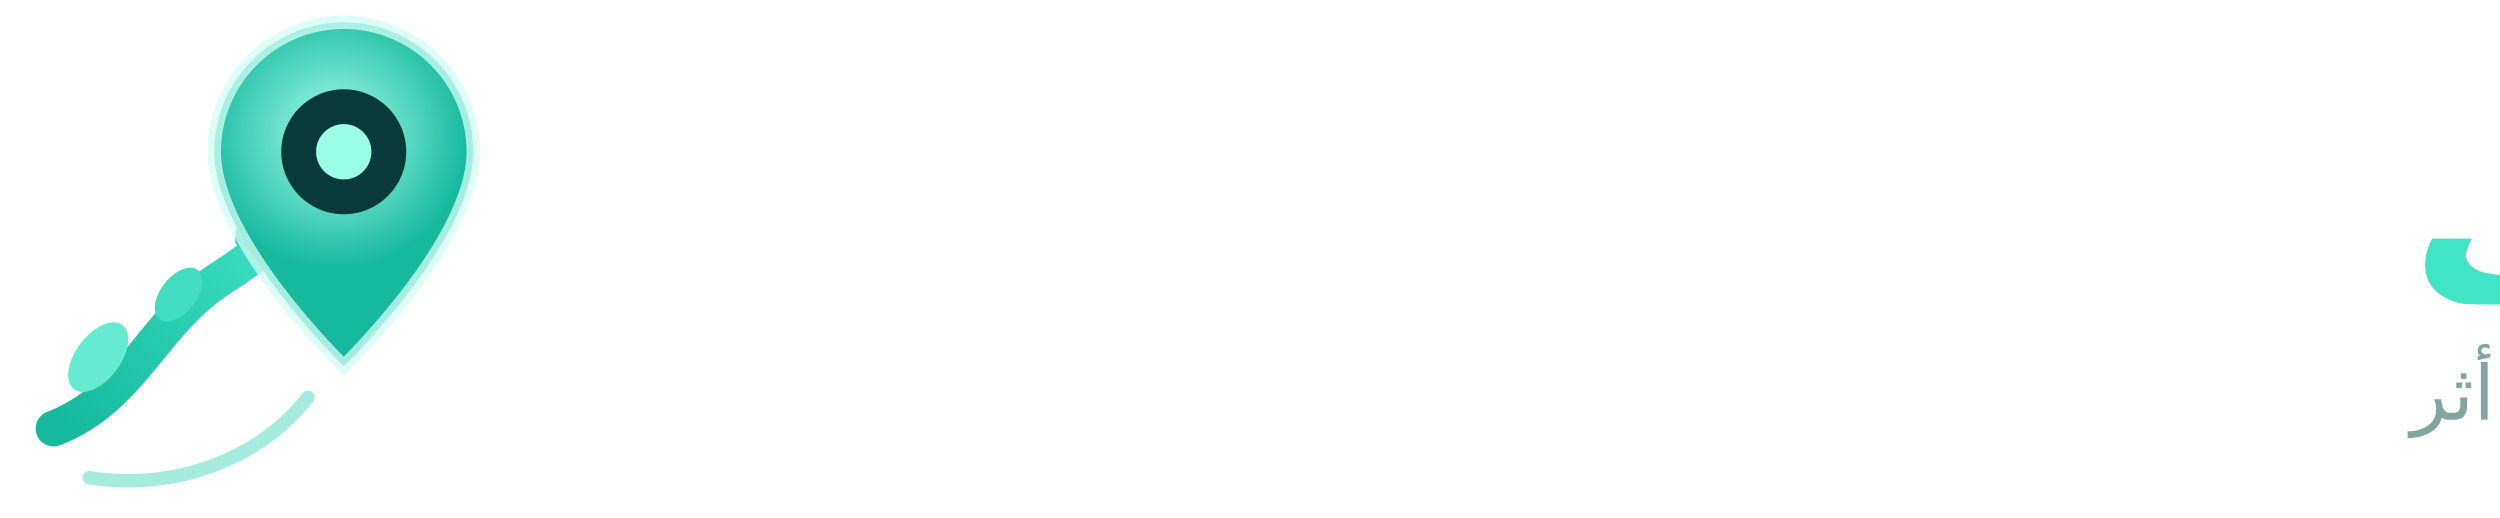
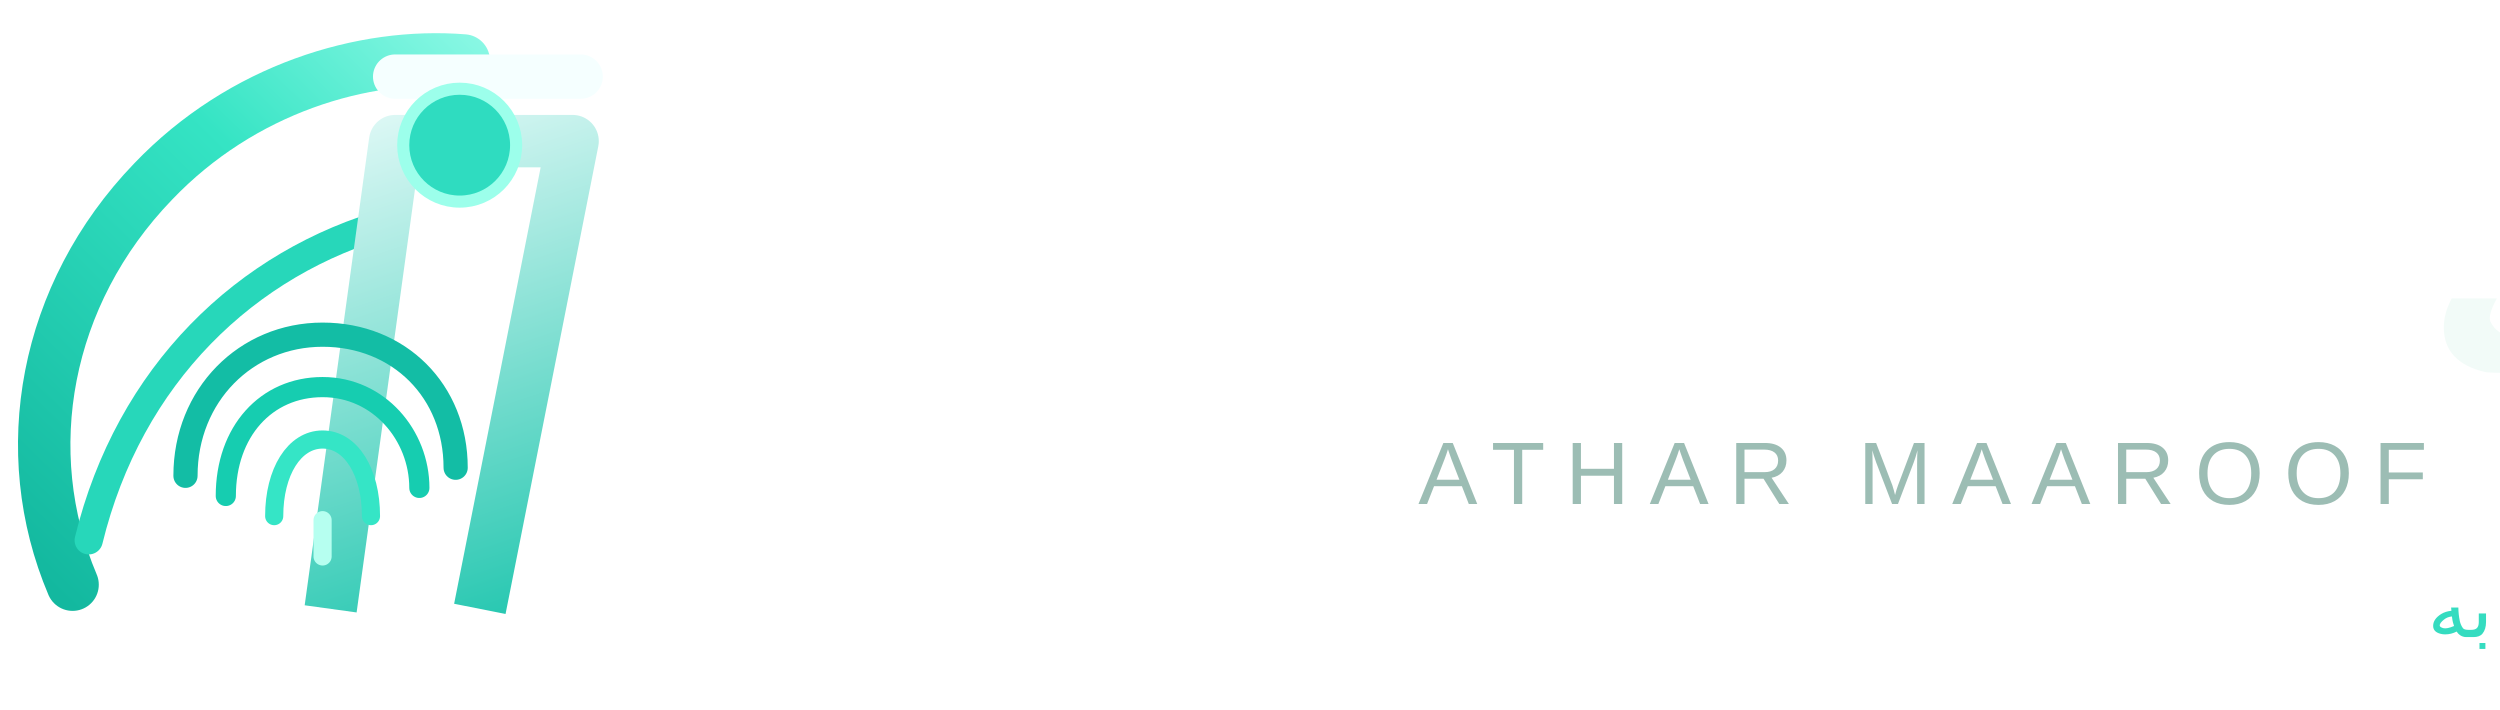
- <svg xmlns="http://www.w3.org/2000/svg" viewBox="0 0 560 116" fill="none" role="img" aria-labelledby="title desc">
+ <svg xmlns="http://www.w3.org/2000/svg" viewBox="0 0 620 176" fill="none" role="img" aria-labelledby="title desc">
  <defs>
-     <linearGradient id="trail" x1="12" y1="92" x2="110" y2="8" gradientUnits="userSpaceOnUse">
-       <stop stop-color="#17B99D" />
-       <stop offset=".55" stop-color="#41E4C4" />
-       <stop offset="1" stop-color="#B5FFF0" />
+     <linearGradient id="sweep" x1="15" y1="148" x2="151" y2="8" gradientUnits="userSpaceOnUse">
+       <stop stop-color="#13B89F" />
+       <stop offset=".56" stop-color="#35E4C4" />
+       <stop offset="1" stop-color="#A9FFF0" />
    </linearGradient>
-     <radialGradient id="pin" cx="0" cy="0" r="1" gradientTransform="translate(75 30) rotate(90) scale(30)" gradientUnits="userSpaceOnUse">
-       <stop stop-color="#A8FFED" />
-       <stop offset="1" stop-color="#17B99D" />
-     </radialGradient>
+     <linearGradient id="stroke" x1="91" y1="9" x2="138" y2="151" gradientUnits="userSpaceOnUse">
+       <stop stop-color="#F8FFFF" />
+       <stop offset="1" stop-color="#25C7B0" />
+     </linearGradient>
  </defs>
-   <path d="M12 96C30 89 34 72 50 62C61 55 71 45 80 34" stroke="url(#trail)" stroke-width="8" stroke-linecap="round" />
-   <ellipse cx="22" cy="80" rx="5" ry="9" transform="rotate(37 22 80)" fill="#67EBD0" />
-   <ellipse cx="40" cy="66" rx="4" ry="7" transform="rotate(38 40 66)" fill="#42DCC0" />
-   <ellipse cx="57" cy="51" rx="3.4" ry="5.6" transform="rotate(38 57 51)" fill="#28C6AA" />
-   <path d="M77 5C61 5 48 18 48 34c0 20 29 48 29 48s29-28 29-48C106 18 93 5 77 5Z" fill="url(#pin)" stroke="#D3FFF5" stroke-opacity=".75" stroke-width="3" />
-   <circle cx="77" cy="34" r="14" fill="#073A39" />
-   <circle cx="77" cy="34" r="6.2" fill="#9BFFE8" />
-   <path d="M20 107c19 3 38-4 49-18" stroke="#5FDCC4" stroke-opacity=".56" stroke-width="3" stroke-linecap="round" />
-   <g font-family="Arial, Tahoma, sans-serif" font-weight="700" direction="rtl" text-anchor="end">
-     <text x="540" y="67" font-size="51" fill="#EAF8F3">أثر <tspan fill="#41E4C4">معروف</tspan>
-     </text>
-     <text x="540" y="94" font-size="17" font-weight="400" fill="#82A69E">كل ما ضاع، له أثر</text>
+   <path d="M18 145C4 112 11 73 38 45C60 22 90 13 115 15" stroke="url(#sweep)" stroke-width="13" stroke-linecap="round" />
+   <path d="M22 134C32 93 61 65 97 55" stroke="#27D7BA" stroke-width="7" stroke-linecap="round" />
+   <path d="M82 151L98 35L142 35L119 151" stroke="url(#stroke)" stroke-width="13" stroke-linejoin="round" />
+   <path d="M98 19H144" stroke="#F5FFFF" stroke-width="11" stroke-linecap="round" />
+   <circle cx="114" cy="36" r="14" fill="#2FDCC0" stroke="#9CFFEB" stroke-width="3" />
+   <path d="M46 118C46 98 61 83 80 83C99 83 113 97 113 116" stroke="#13BDA5" stroke-width="6" stroke-linecap="round" />
+   <path d="M56 123C56 107 66 96 80 96C94 96 104 108 104 121" stroke="#16CDB0" stroke-width="5" stroke-linecap="round" />
+   <path d="M68 128C68 117 73 109 80 109C87 109 92 117 92 128" stroke="#35E5C6" stroke-width="4.5" stroke-linecap="round" />
+   <path d="M80 129V138" stroke="#B6FFF0" stroke-width="4.5" stroke-linecap="round" />
+   <g font-family="Arial,Tahoma,sans-serif" text-anchor="end" direction="rtl">
+     <text x="602" y="91" fill="#F2FBF8" font-size="64" font-weight="700">أثر معروف</text>
+     <text x="602" y="125" fill="#9CBDB4" font-size="22" letter-spacing="5" direction="ltr">ATHAR MAAROOF</text>
+     <text x="602" y="158" fill="#35DCC0" font-size="20">لأن كل شيء له أثر... ونوصله لأصحابه</text>
  </g>
</svg>
